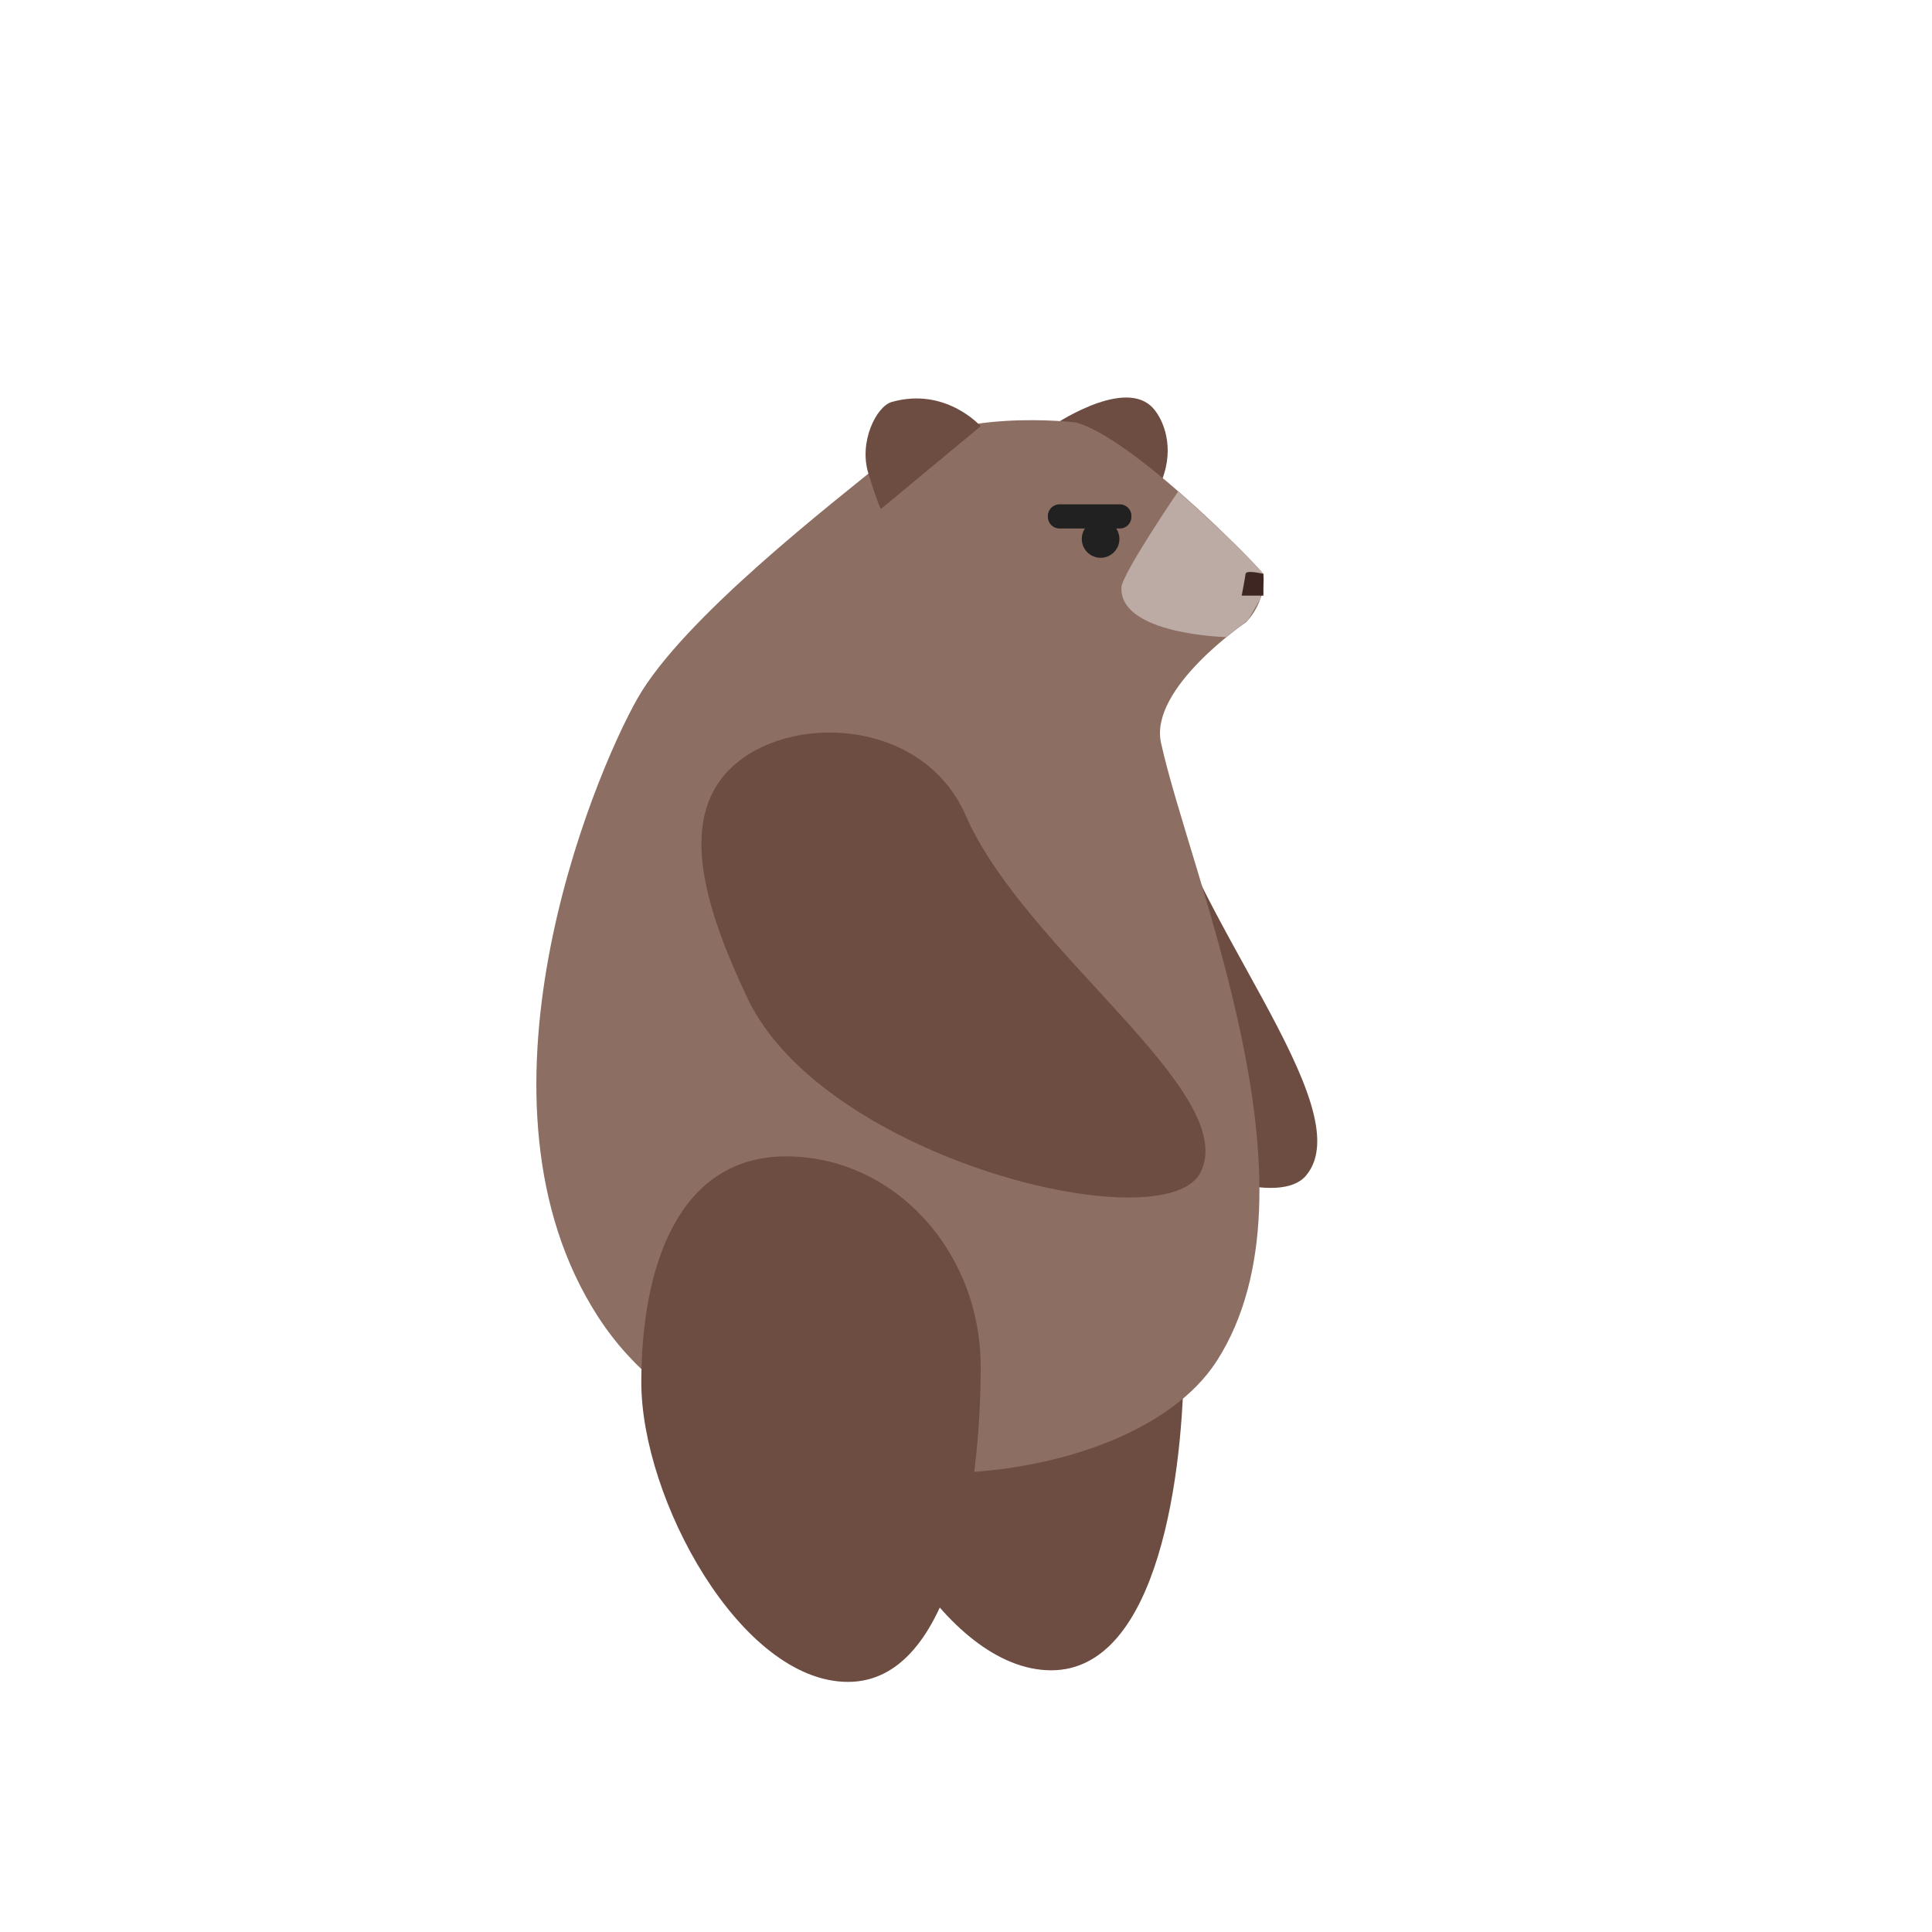
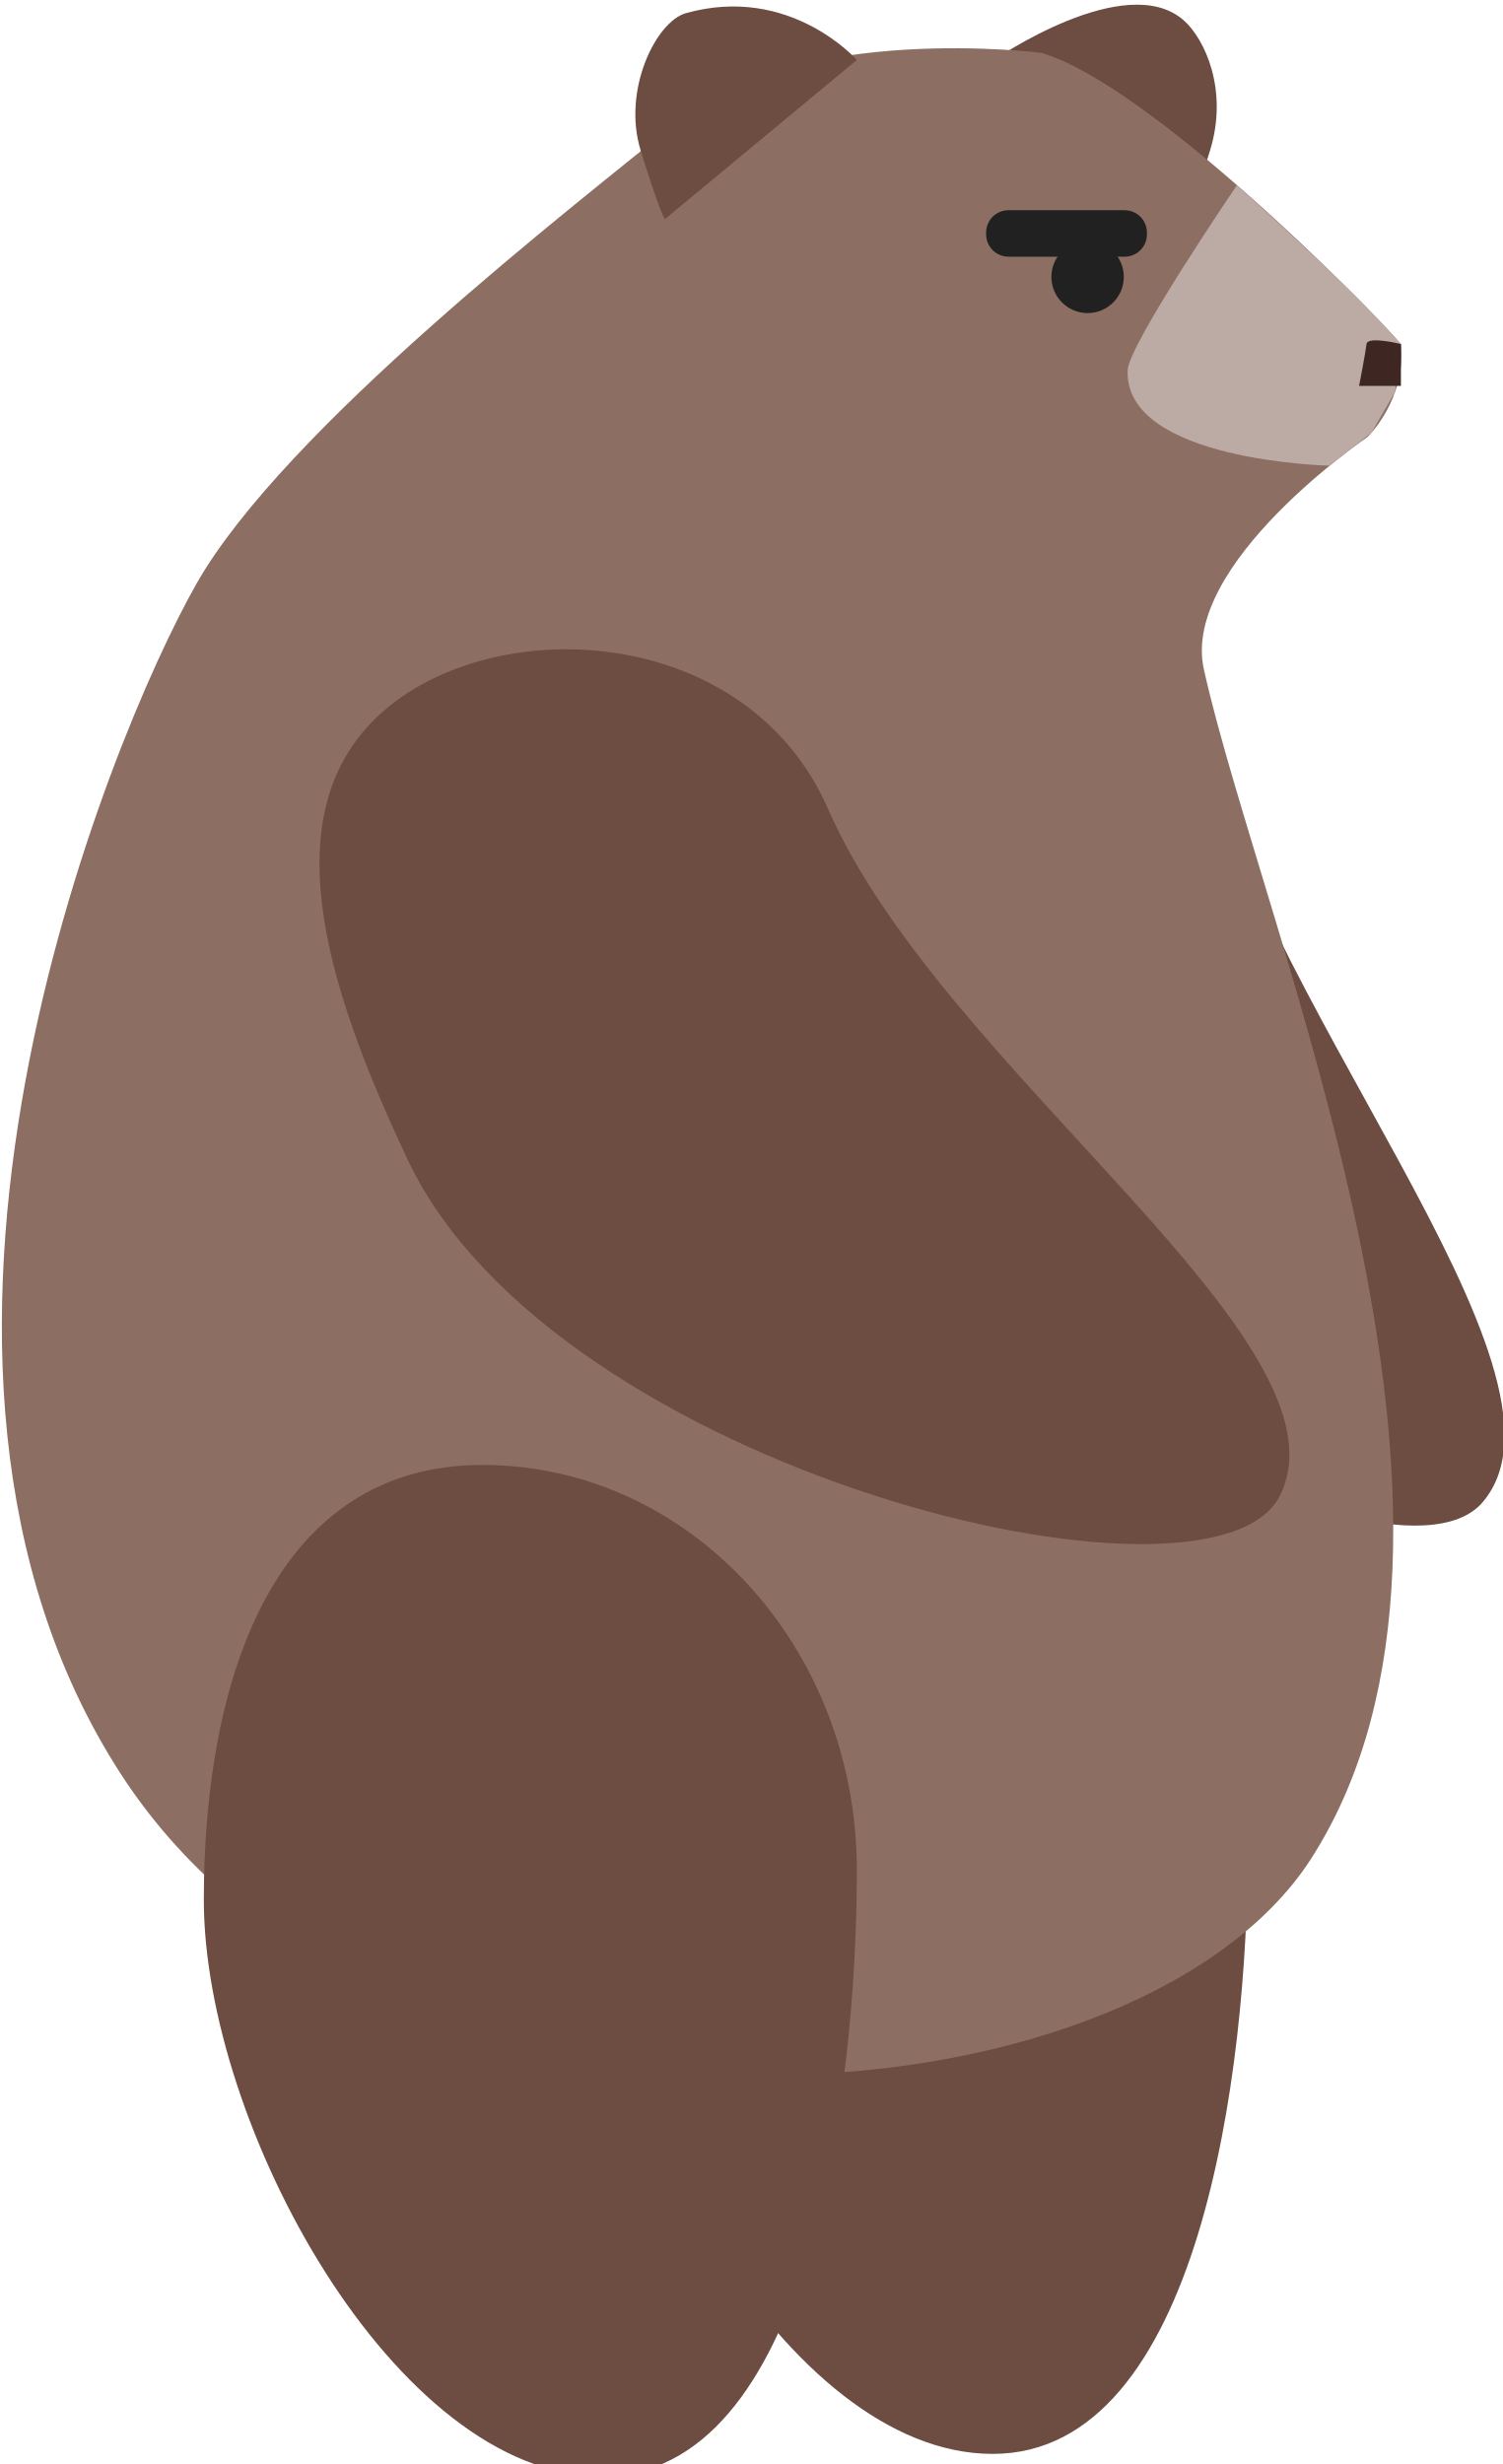
- <svg xmlns="http://www.w3.org/2000/svg" version="1.1" id="Layer_1" x="0px" y="0px" width="1000px" height="1000px" viewBox="0 0 1000 1000" enable-background="new 0 0 1000 1000" xml:space="preserve">
-   <path fill="#6D4C41" d="M612.773,701.543c0,60.199-13.028,163-68.653,163s-107-94.801-107-155s19.311-117,74.936-117  S612.773,641.344,612.773,701.543z" />
-   <path fill="#6D4C41" d="M675.946,608.543c-26.319,31.025-190.722-57.667-209.378-148.075  c-10.826-52.466-13.337-101.582,23.15-119.582s99.769,1.624,108.98,54.398C611.89,470.876,705.92,573.209,675.946,608.543z" />
-   <path fill="#6D4C41" d="M544.456,220.621c0,0,35.552-24.518,51.157-10.579c5.538,4.947,11.996,18.667,6.996,34.917  s-6.5,18.5-6.5,18.5L544.456,220.621z" />
-   <path fill="#8D6E63" d="M557.279,218.725c28.732,8.528,86.167,66.318,96.667,78.318c1.5,15-9,25-9,25s-50.294,34.177-44,62.5  c15.73,70.786,86,230.315,29,319.667c-47.662,74.714-248.487,88.577-320.397-22.659s-3.198-278.434,20.397-320.008  c23.596-41.573,101.004-101.195,129.794-124.67C492.239,210.373,557.279,218.725,557.279,218.725z" />
-   <circle fill="#212121" cx="569.668" cy="278.973" r="9.736" />
-   <path fill="#6D4C41" d="M507.599,220.621c0,0-17.986-20.448-45.986-12.579c-8.015,2.253-17.167,20.667-12.167,36.917  s6.5,18.5,6.5,18.5L507.599,220.621z" />
-   <path fill="#212121" d="M585.626,267.543c0,3.314-2.686,6-6,6h-31.25c-3.314,0-6-2.686-6-6v-0.5c0-3.314,2.686-6,6-6h31.25  c3.314,0,6,2.686,6,6V267.543z" />
-   <path fill="#6D4C41" d="M621.391,606.819c-18.219,36.378-194.909-6.677-234.454-90.091c-22.949-48.407-37.025-95.53-5.842-121.662  s97.313-22.06,118.765,27.029C530.588,492.409,642.14,565.39,621.391,606.819z" />
-   <path fill="#6D4C41" d="M507.599,707.543c0,60.199-13.028,163-68.653,163s-107-94.801-107-155s19.311-117,74.936-117  S507.599,647.344,507.599,707.543z" />
-   <path fill="#BCAAA4" d="M609.846,254.299c0,0-29.104,42.777-29.401,49.744c-1.042,24.5,54.334,25.716,54.334,25.716l11.239-8.869  l6.349-10.963l1.578-12.884c0,0-6.462-7.623-18.87-19.419C622.667,265.827,609.846,254.299,609.846,254.299z" />
-   <path fill="#3E2723" d="M653.946,297.043c0,0-9-2.25-9.25,0s-2,11.25-2,11.25h11.25V297.043z" />
+ <svg xmlns="http://www.w3.org/2000/svg" version="1.1" id="Layer_1" x="0px" y="0px" width="488" height="800" viewBox="0 0 488 800" enable-background="new 0 0 1000 1000" xml:space="preserve">
+   <defs id="defs27" />
+   <path d="m 405.156,599.967 c 0,72.664 -15.726,196.752 -82.869,196.752 -67.143,0 -129.156,-114.431 -129.156,-187.095 0,-72.664 23.31,-141.227 90.453,-141.227 67.143,0 121.572,58.906 121.572,131.57 z" id="path2" style="fill:#6d4c41;stroke-width:1.207" />
+   <path d="M 481.41,487.71 C 449.641,525.159 251.195,418.102 228.676,308.973 215.608,245.643 212.578,186.357 256.62,164.63 c 44.042,-21.727 120.428,1.96 131.546,65.662 15.924,91.245 129.424,214.768 93.244,257.418 z" id="path4" style="fill:#6d4c41;stroke-width:1.207" />
+   <path d="m 322.692,19.462 c 0,0 42.914,-29.595 61.75,-12.77 6.685,5.971 14.48,22.532 8.445,42.147 -6.035,19.615 -7.846,22.331 -7.846,22.331 z" id="path6" style="fill:#6d4c41;stroke-width:1.207" />
+   <path d="m 338.17,17.173 c 34.681,10.294 104.009,80.05 116.684,94.535 1.811,18.106 -10.864,30.177 -10.864,30.177 0,0 -60.708,41.254 -53.111,75.442 18.987,85.443 103.808,278.006 35.005,385.86 C 368.353,693.371 125.944,710.105 39.144,575.836 -47.657,441.566 35.283,239.747 63.764,189.564 92.246,139.383 185.683,67.415 220.434,39.079 259.663,7.092 338.17,17.173 338.17,17.173 Z" id="path8" style="fill:#8d6e63;stroke-width:1.207" />
+   <circle cx="353.125" cy="89.897" id="circle10" style="fill:#212121;stroke-width:1.207" r="11.752" />
+   <path d="m 278.203,19.462 c 0,0 -21.71,-24.682 -55.508,-15.184 -9.675,2.72 -20.722,24.946 -14.686,44.561 6.035,19.615 7.846,22.331 7.846,22.331 z" id="path12" style="fill:#6d4c41;stroke-width:1.207" />
+   <path d="m 372.387,76.1 c 0,4 -3.242,7.242 -7.242,7.242 h -37.721 c -4,0 -7.242,-3.242 -7.242,-7.242 v -0.604 c 0,-4 3.242,-7.242 7.242,-7.242 h 37.721 c 4,0 7.242,3.242 7.242,7.242 z" id="path14" style="fill:#212121;stroke-width:1.207" />
+   <path d="M 415.558,485.629 C 393.566,529.54 180.29,477.569 132.556,376.883 c -27.701,-58.431 -44.692,-115.311 -7.052,-146.854 37.64,-31.543 117.463,-26.628 143.357,32.626 37.091,84.874 171.742,172.967 146.696,222.974 z" id="path16" style="fill:#6d4c41;stroke-width:1.207" />
+   <path d="m 278.203,607.21 c 0,72.664 -15.726,196.752 -82.869,196.752 -67.143,0 -129.156,-114.431 -129.156,-187.095 0,-72.664 23.31,-141.227 90.453,-141.227 67.143,0 121.572,58.906 121.572,131.57 z" id="path18" style="fill:#6d4c41;stroke-width:1.207" />
+   <path d="m 401.622,60.113 c 0,0 -35.13,51.635 -35.489,60.044 -1.258,29.573 65.585,31.041 65.585,31.041 l 13.566,-10.705 7.664,-13.233 1.905,-15.552 c 0,0 -7.8,-9.201 -22.777,-23.44 C 417.098,74.029 401.622,60.113 401.622,60.113 Z" id="path20" style="fill:#bcaaa4;stroke-width:1.207" />
+   <path d="m 454.854,111.708 c 0,0 -10.864,-2.716 -11.165,0 -0.302,2.716 -2.414,13.58 -2.414,13.58 h 13.58 z" id="path22" style="fill:#3e2723;stroke-width:1.207" />
</svg>
